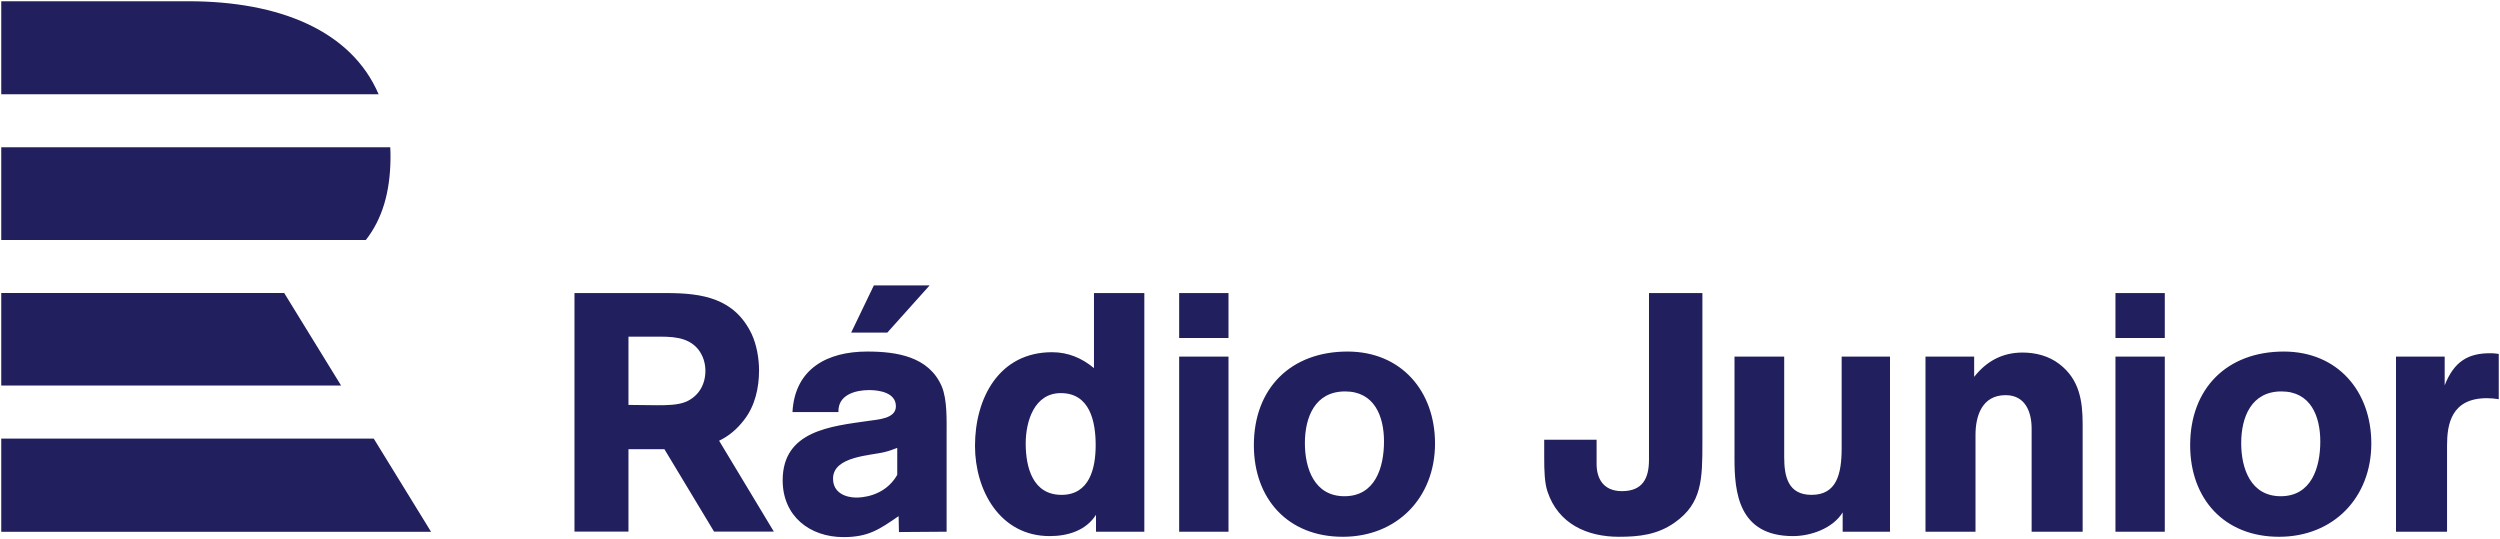
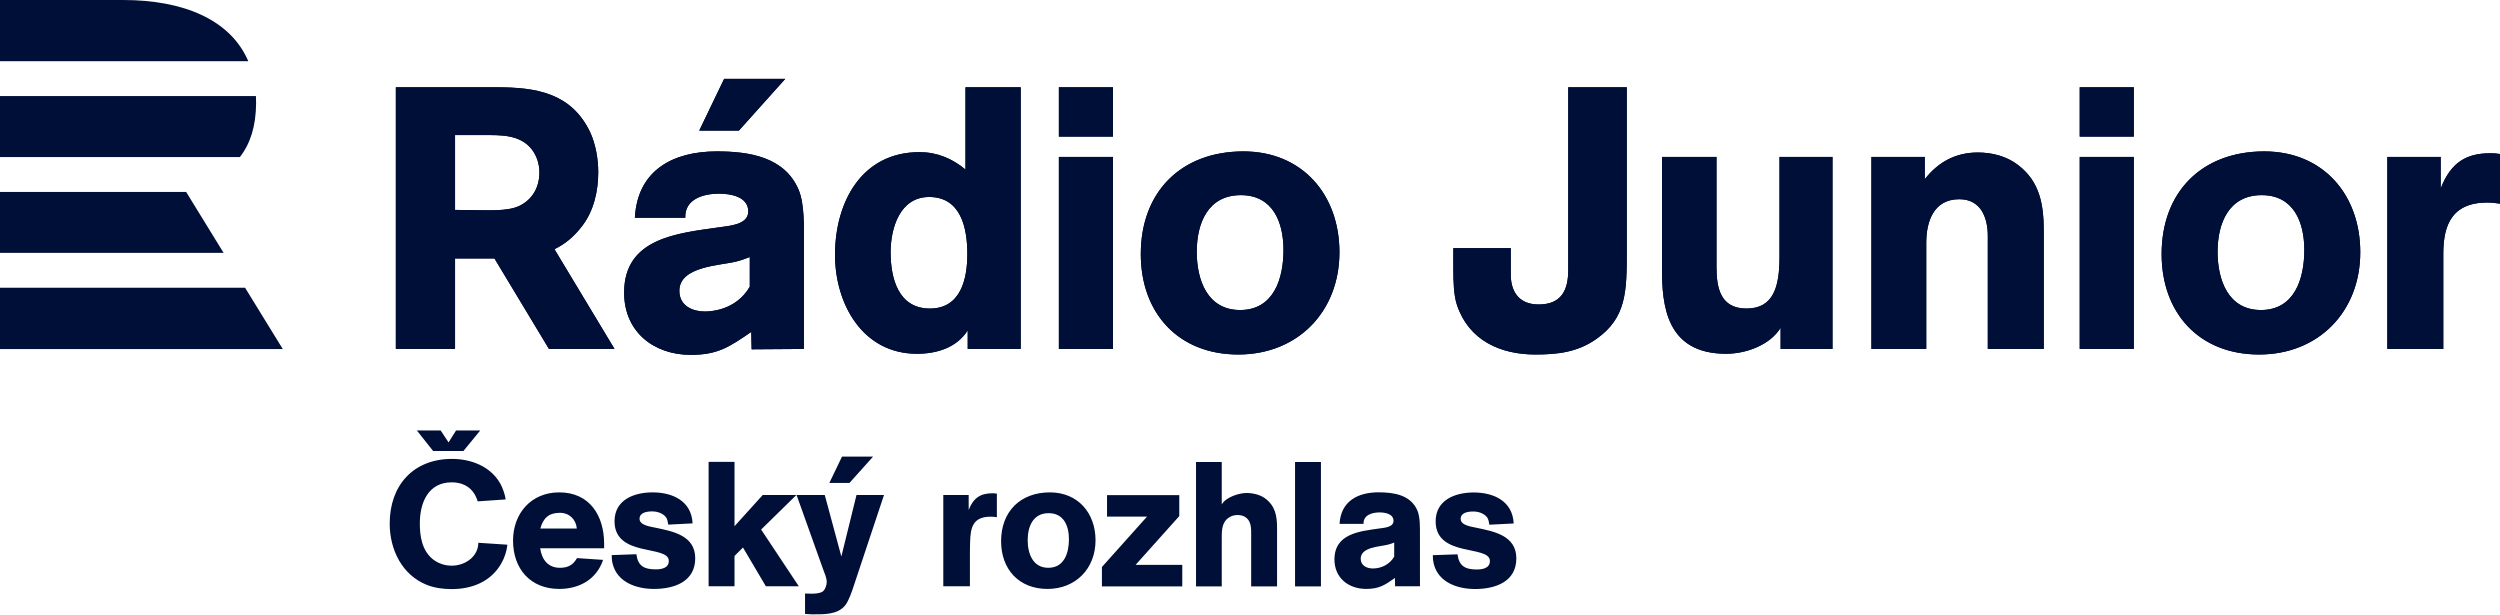
- <svg xmlns="http://www.w3.org/2000/svg" width="1000" height="215.341" id="svg3392" version="1.1">
-   <defs id="defs3394" />
-   <g id="layer1" transform="translate(192.1707,-251.4199)">
-     <g transform="matrix(8.019645,0,0,-8.019645,-3543.838,2096.36)" id="g3415">
-       <g transform="translate(417.9945,208.1763)" id="g3331">
-         <path id="path3333" style="fill:#211f5e;fill-opacity:1;fill-rule:nonzero;stroke:none" d="M 0,0 18.579,0 21.437,-4.647 0,-4.647 0,0 z m 0,7.261 0,-4.615 16.951,0 -2.838,4.615 -14.113,0 z m 18.185,2.646 -18.185,0 0,4.623 19.403,0 c 0.01,-0.182 0.014,-0.365 0.012,-0.552 -0.016,-1.72 -0.427,-3.046 -1.23,-4.071 m -8.855,11.907 -9.33,0 0,-4.639 18.822,0 c -1.36,3.17 -4.941,4.639 -9.492,4.639" />
-       </g>
-       <g transform="translate(455.0516,209.1153)" id="g3335">
-         <path id="path3337" style="fill:#211f5e;fill-opacity:1;fill-rule:nonzero;stroke:none" d="M 0,0 C 0.539,0.691 0.74,1.601 0.74,2.46 0.74,3.05 0.623,3.741 0.37,4.281 -0.488,6.067 -2.087,6.32 -3.888,6.32 l -4.578,0 0,-11.899 2.693,0 0,4.113 1.792,0 2.478,-4.113 2.982,0 -2.731,4.534 C -0.799,-0.827 -0.38,-0.5 0,0 m -1.936,2.444 c 0,-0.674 -0.32,-1.248 -0.942,-1.534 -0.404,-0.185 -1.027,-0.185 -1.465,-0.185 -0.471,0 -0.959,0.016 -1.43,0.016 l 0,3.405 1.296,0 c 0.774,0 1.649,0.033 2.188,-0.641 0.235,-0.303 0.353,-0.674 0.353,-1.061 m 11.184,4.259 -2.781,0 -1.132,-2.354 1.803,0 2.11,2.354 z M 7.633,-2.75 c -0.64,-1.113 -1.854,-1.13 -2.04,-1.13 -0.506,0 -1.163,0.219 -1.163,0.944 0,1.13 1.905,1.147 2.596,1.332 0.219,0.051 0.371,0.118 0.607,0.202 l 0,-1.348 z m 2.462,2.023 c 0,0.708 0.033,1.719 -0.236,2.377 C 9.218,3.167 7.583,3.403 6.133,3.403 4.16,3.403 2.525,2.56 2.407,0.385 l 2.293,0 c -0.034,0.86 0.843,1.096 1.534,1.096 0.523,0 1.332,-0.135 1.332,-0.809 0,-0.624 -0.911,-0.657 -1.349,-0.725 -1.888,-0.27 -4.299,-0.489 -4.299,-2.967 0,-1.787 1.349,-2.832 3.035,-2.832 1.247,0 1.787,0.387 2.748,1.045 l 0.017,-0.793 2.377,0.017 0,4.856 z m 9.862,-4.856 0,11.903 -2.512,0 0,-3.743 c -0.607,0.506 -1.298,0.793 -2.09,0.793 -2.647,0 -3.844,-2.293 -3.844,-4.67 0,-2.226 1.247,-4.502 3.726,-4.502 0.893,0 1.804,0.27 2.309,1.062 l 0,-0.843 2.411,0 z m -2.427,4.316 c 0,-1.146 -0.304,-2.478 -1.703,-2.478 -1.433,0 -1.787,1.366 -1.787,2.563 0,1.095 0.421,2.512 1.753,2.512 1.45,0 1.737,-1.417 1.737,-2.597 m 6.625,4.417 -2.461,0 0,-8.733 2.461,0 0,8.733 z m 0,3.17 -2.461,0 0,-2.242 2.461,0 0,2.242 z m 10.301,-7.502 c 0,2.613 -1.686,4.585 -4.366,4.585 -2.833,0 -4.67,-1.837 -4.67,-4.67 0,-2.68 1.702,-4.569 4.434,-4.569 2.714,0 4.602,1.956 4.602,4.654 m -2.545,0.101 c 0,-1.298 -0.439,-2.732 -1.973,-2.732 -1.5,0 -1.973,1.383 -1.973,2.647 0,1.299 0.506,2.58 2.007,2.58 1.466,0 1.939,-1.248 1.939,-2.495 m 13.217,7.401 0,-8.312 c 0,-0.91 -0.303,-1.568 -1.349,-1.568 -0.961,0 -1.264,0.675 -1.264,1.349 l 0,1.214 -2.613,0 0,-0.91 c 0,-0.607 0.016,-1.248 0.168,-1.686 0.54,-1.602 1.973,-2.243 3.558,-2.243 1.011,0 1.922,0.102 2.781,0.708 1.366,0.961 1.383,2.158 1.383,3.996 l 0,7.452 -2.664,0 z m 12.021,-11.903 0,8.733 -2.411,0 0,-4.552 c 0,-1.315 -0.253,-2.343 -1.501,-2.343 -1.18,0 -1.365,0.927 -1.365,1.888 l 0,5.007 -2.479,0 0,-5.091 c 0,-1.652 0.186,-3.861 2.917,-3.861 0.894,0 1.989,0.388 2.478,1.18 l 0,-0.961 2.361,0 z m 9.609,0 0,5.362 c 0,1.18 -0.168,2.242 -1.163,3.001 -0.522,0.404 -1.18,0.573 -1.837,0.573 -1.012,0 -1.804,-0.439 -2.411,-1.214 l 0,1.011 -2.428,0 0,-8.733 2.495,0 0,4.839 c 0,0.927 0.32,1.972 1.501,1.972 0.977,0 1.298,-0.826 1.298,-1.669 l 0,-5.142 2.545,0 z m 4.097,8.733 -2.461,0 0,-8.733 2.461,0 0,8.733 z m 0,3.17 -2.461,0 0,-2.242 2.461,0 0,2.242 z m 10.301,-7.502 c 0,2.613 -1.686,4.585 -4.366,4.585 -2.833,0 -4.67,-1.837 -4.67,-4.67 0,-2.68 1.703,-4.569 4.434,-4.569 2.714,0 4.602,1.956 4.602,4.654 m -2.545,0.101 c 0,-1.298 -0.439,-2.732 -1.973,-2.732 -1.5,0 -1.972,1.383 -1.972,2.647 0,1.299 0.505,2.58 2.006,2.58 1.467,0 1.939,-1.248 1.939,-2.495 m 6.204,4.231 -2.428,0 0,-8.733 2.546,0 0,4.299 c 0,1.046 0.202,2.361 1.989,2.361 0.219,0 0.354,-0.017 0.59,-0.051 l 0,2.259 c -0.219,0.034 -0.32,0.034 -0.438,0.034 -1.062,0 -1.787,-0.388 -2.259,-1.602 l 0,1.433 z" />
-       </g>
+ <svg xmlns="http://www.w3.org/2000/svg" version="1.1" id="svg2" xml:space="preserve" width="406.061" height="99.782" viewBox="0 0 406.061 99.782">
+   <defs id="defs6" />
+   <g id="g10" transform="matrix(1.333333,0,0,-1.333333,-75.59067,245.6693)">
+     <g id="g12" transform="translate(56.693,149.2)">
+       <path d="m 0,0 h 29.854 l 4.593,-7.467 H 0 Z M 0,11.667 V 4.252 h 27.237 l -4.56,7.415 z m 29.22,4.252 H 0 v 7.428 h 31.178 c 0.015,-0.291 0.023,-0.585 0.02,-0.886 -0.026,-2.764 -0.687,-4.895 -1.978,-6.542 M 14.991,35.052 H 0 v -7.453 h 30.245 c -2.185,5.092 -7.94,7.453 -15.254,7.453" style="fill:#000f37;fill-opacity:1;fill-rule:nonzero;stroke:none" id="path14" />
+     </g>
+     <g id="g16" transform="translate(127.587,156.695)">
+       <path d="m 0,0 c 1.443,1.85 1.983,4.287 1.983,6.589 0,1.58 -0.316,3.43 -0.991,4.875 -2.3,4.784 -6.582,5.461 -11.404,5.461 H -22.673 V -14.94 h 7.212 v 11.013 h 4.801 L -4.026,-14.94 H 3.96 L -3.354,-2.797 C -2.141,-2.216 -1.019,-1.34 0,0 Z m -5.184,6.544 c 0,-1.805 -0.857,-3.34 -2.525,-4.107 C -8.79,1.94 -10.458,1.94 -11.63,1.94 c -1.262,0 -2.569,0.045 -3.831,0.045 v 9.118 h 3.471 c 2.073,0 4.417,0.089 5.86,-1.716 0.631,-0.812 0.946,-1.805 0.946,-2.843 z M 24.765,17.95 h -7.447 l -3.031,-6.302 h 4.829 z M 20.442,-7.366 c -1.716,-2.979 -4.966,-3.025 -5.463,-3.025 -1.355,0 -3.115,0.587 -3.115,2.529 0,3.025 5.101,3.07 6.953,3.567 0.587,0.135 0.993,0.316 1.625,0.541 z m 6.592,5.418 c 0,1.897 0.09,4.606 -0.632,6.367 -1.716,4.063 -6.095,4.695 -9.978,4.695 -5.283,0 -9.662,-2.257 -9.978,-8.082 h 6.14 c -0.09,2.303 2.257,2.935 4.109,2.935 1.399,0 3.566,-0.361 3.566,-2.167 0,-1.671 -2.438,-1.761 -3.612,-1.942 -5.056,-0.722 -11.513,-1.309 -11.513,-7.946 0,-4.786 3.612,-7.585 8.127,-7.585 3.341,0 4.786,1.038 7.36,2.799 l 0.045,-2.122 6.366,0.045 z M 53.446,-14.951 V 16.925 H 46.719 V 6.902 c -1.625,1.354 -3.476,2.122 -5.598,2.122 -7.089,0 -10.295,-6.141 -10.295,-12.507 0,-5.959 3.341,-12.055 9.978,-12.055 2.393,0 4.832,0.723 6.186,2.845 v -2.258 z m -6.501,11.559 c 0,-3.071 -0.813,-6.637 -4.56,-6.637 -3.838,0 -4.786,3.657 -4.786,6.862 0,2.935 1.129,6.728 4.695,6.728 3.883,0 4.651,-3.793 4.651,-6.953 z M 64.688,8.437 h -6.592 v -23.388 h 6.592 z m 0,8.488 H 58.096 V 10.92 H 64.688 Z M 92.275,-3.167 c 0,6.999 -4.515,12.281 -11.694,12.281 -7.585,0 -12.506,-4.921 -12.506,-12.506 0,-7.179 4.56,-12.236 11.874,-12.236 7.269,0 12.326,5.237 12.326,12.461 z m -6.818,0.271 c 0,-3.476 -1.173,-7.314 -5.282,-7.314 -4.018,0 -5.283,3.702 -5.283,7.089 0,3.476 1.355,6.907 5.373,6.907 3.928,0 5.192,-3.341 5.192,-6.682 z m 34.689,19.821 V -5.334 c 0,-2.438 -0.813,-4.199 -3.612,-4.199 -2.574,0 -3.387,1.806 -3.387,3.612 v 3.251 h -6.998 v -2.438 c 0,-1.625 0.045,-3.341 0.452,-4.515 1.445,-4.289 5.282,-6.005 9.526,-6.005 2.709,0 5.147,0.271 7.45,1.896 3.657,2.574 3.702,5.779 3.702,10.701 v 19.956 z m 32.192,-31.876 V 8.437 h -6.457 V -3.754 c 0,-3.521 -0.677,-6.275 -4.018,-6.275 -3.161,0 -3.657,2.483 -3.657,5.056 v 13.41 h -6.638 V -5.198 c 0,-4.425 0.497,-10.34 7.811,-10.34 2.393,0 5.328,1.039 6.637,3.161 v -2.574 z m 25.735,0 v 14.358 c 0,3.16 -0.452,6.005 -3.116,8.037 -1.399,1.083 -3.16,1.535 -4.921,1.535 -2.709,0 -4.831,-1.174 -6.456,-3.251 v 2.709 h -6.502 v -23.388 h 6.682 v 12.958 c 0,2.484 0.858,5.283 4.019,5.283 2.618,0 3.476,-2.213 3.476,-4.47 v -13.771 z m 10.971,23.388 h -6.592 v -23.388 h 6.592 z m 0,8.488 h -6.592 v -6.005 h 6.592 z m 27.587,-20.092 c 0,6.999 -4.515,12.281 -11.694,12.281 -7.585,0 -12.507,-4.921 -12.507,-12.506 0,-7.179 4.56,-12.236 11.875,-12.236 7.269,0 12.326,5.237 12.326,12.461 z m -6.818,0.271 c 0,-3.476 -1.174,-7.314 -5.282,-7.314 -4.019,0 -5.283,3.702 -5.283,7.089 0,3.476 1.354,6.907 5.373,6.907 3.928,0 5.192,-3.341 5.192,-6.682 z m 16.615,11.333 h -6.502 v -23.388 h 6.818 v 11.514 c 0,2.799 0.542,6.32 5.328,6.32 0.587,0 0.948,-0.045 1.58,-0.135 v 6.05 c -0.587,0.09 -0.858,0.09 -1.174,0.09 -2.844,0 -4.786,-1.038 -6.05,-4.289 v 3.838" style="fill:#000f37;fill-opacity:1;fill-rule:nonzero;stroke:none" id="path18" />
+     </g>
+     <g id="g20" transform="translate(127.587,156.695)">
+       <path d="m 0,0 c 1.443,1.85 1.983,4.287 1.983,6.589 0,1.58 -0.316,3.43 -0.991,4.875 -2.3,4.784 -6.582,5.461 -11.404,5.461 H -22.673 V -14.94 h 7.212 v 11.013 h 4.801 L -4.026,-14.94 H 3.96 L -3.354,-2.797 C -2.141,-2.216 -1.019,-1.34 0,0 Z m -5.184,6.544 c 0,-1.805 -0.857,-3.34 -2.525,-4.107 C -8.79,1.94 -10.458,1.94 -11.63,1.94 c -1.262,0 -2.569,0.045 -3.831,0.045 v 9.118 h 3.471 c 2.073,0 4.417,0.089 5.86,-1.716 0.631,-0.812 0.946,-1.805 0.946,-2.843 z M 24.765,17.95 h -7.447 l -3.031,-6.302 h 4.829 z M 20.442,-7.366 c -1.716,-2.979 -4.966,-3.025 -5.463,-3.025 -1.355,0 -3.115,0.587 -3.115,2.529 0,3.025 5.101,3.07 6.953,3.567 0.587,0.135 0.993,0.316 1.625,0.541 z m 6.592,5.418 c 0,1.897 0.09,4.606 -0.632,6.367 -1.716,4.063 -6.095,4.695 -9.978,4.695 -5.283,0 -9.662,-2.257 -9.978,-8.082 h 6.14 c -0.09,2.303 2.257,2.935 4.109,2.935 1.399,0 3.566,-0.361 3.566,-2.167 0,-1.671 -2.438,-1.761 -3.612,-1.942 -5.056,-0.722 -11.513,-1.309 -11.513,-7.946 0,-4.786 3.612,-7.585 8.127,-7.585 3.341,0 4.786,1.038 7.36,2.799 l 0.045,-2.122 6.366,0.045 z M 53.446,-14.951 V 16.925 H 46.719 V 6.902 c -1.625,1.354 -3.476,2.122 -5.598,2.122 -7.089,0 -10.295,-6.141 -10.295,-12.507 0,-5.959 3.341,-12.055 9.978,-12.055 2.393,0 4.832,0.723 6.186,2.845 v -2.258 z m -6.501,11.559 c 0,-3.071 -0.813,-6.637 -4.56,-6.637 -3.838,0 -4.786,3.657 -4.786,6.862 0,2.935 1.129,6.728 4.695,6.728 3.883,0 4.651,-3.793 4.651,-6.953 z M 64.688,8.437 h -6.592 v -23.388 h 6.592 z m 0,8.488 H 58.096 V 10.92 H 64.688 Z M 92.275,-3.167 c 0,6.999 -4.515,12.281 -11.694,12.281 -7.585,0 -12.506,-4.921 -12.506,-12.506 0,-7.179 4.56,-12.236 11.874,-12.236 7.269,0 12.326,5.237 12.326,12.461 z m -6.818,0.271 c 0,-3.476 -1.173,-7.314 -5.282,-7.314 -4.018,0 -5.283,3.702 -5.283,7.089 0,3.476 1.355,6.907 5.373,6.907 3.928,0 5.192,-3.341 5.192,-6.682 z m 34.689,19.821 V -5.334 c 0,-2.438 -0.813,-4.199 -3.612,-4.199 -2.574,0 -3.387,1.806 -3.387,3.612 v 3.251 h -6.998 v -2.438 c 0,-1.625 0.045,-3.341 0.452,-4.515 1.445,-4.289 5.282,-6.005 9.526,-6.005 2.709,0 5.147,0.271 7.45,1.896 3.657,2.574 3.702,5.779 3.702,10.701 v 19.956 z m 32.192,-31.876 V 8.437 h -6.457 V -3.754 c 0,-3.521 -0.677,-6.275 -4.018,-6.275 -3.161,0 -3.657,2.483 -3.657,5.056 v 13.41 h -6.638 V -5.198 c 0,-4.425 0.497,-10.34 7.811,-10.34 2.393,0 5.328,1.039 6.637,3.161 v -2.574 z m 25.735,0 v 14.358 c 0,3.16 -0.452,6.005 -3.116,8.037 -1.399,1.083 -3.16,1.535 -4.921,1.535 -2.709,0 -4.831,-1.174 -6.456,-3.251 v 2.709 h -6.502 v -23.388 h 6.682 v 12.958 c 0,2.484 0.858,5.283 4.019,5.283 2.618,0 3.476,-2.213 3.476,-4.47 v -13.771 z m 10.971,23.388 h -6.592 v -23.388 h 6.592 z m 0,8.488 h -6.592 v -6.005 h 6.592 z m 27.587,-20.092 c 0,6.999 -4.515,12.281 -11.694,12.281 -7.585,0 -12.507,-4.921 -12.507,-12.506 0,-7.179 4.56,-12.236 11.875,-12.236 7.269,0 12.326,5.237 12.326,12.461 z m -6.818,0.271 c 0,-3.476 -1.174,-7.314 -5.282,-7.314 -4.019,0 -5.283,3.702 -5.283,7.089 0,3.476 1.354,6.907 5.373,6.907 3.928,0 5.192,-3.341 5.192,-6.682 z m 16.615,11.333 h -6.502 v -23.388 h 6.818 v 11.514 c 0,2.799 0.542,6.32 5.328,6.32 0.587,0 0.948,-0.045 1.58,-0.135 v 6.05 c -0.587,0.09 -0.858,0.09 -1.174,0.09 -2.844,0 -4.786,-1.038 -6.05,-4.289 v 3.838" style="fill:#000f37;fill-opacity:1;fill-rule:nonzero;stroke:none" id="path22" />
+     </g>
+     <g id="g24" transform="translate(113.144,129.308)">
+       <path d="m 0,0 h -3.686 l -1.982,2.503 h 2.9 l 0.958,-1.452 0.914,1.452 h 2.944 z m 73.765,-10.745 c 0,-1.653 -0.56,-3.478 -2.512,-3.478 -1.91,0 -2.513,1.761 -2.513,3.37 0,1.653 0.646,3.284 2.555,3.284 1.868,0 2.47,-1.588 2.47,-3.176 m 3.24,-0.129 c 0,3.326 -2.147,5.838 -5.559,5.838 -3.607,0 -5.946,-2.34 -5.946,-5.946 0,-3.414 2.169,-5.817 5.646,-5.817 3.455,0 5.859,2.49 5.859,5.925 m -12.02,2.812 v 2.875 c -0.192,0.022 -0.364,0.042 -0.558,0.042 -1.502,0 -2.34,-0.642 -2.875,-2.038 v 1.825 H 58.46 v -11.119 h 3.242 v 3.627 c 0,0.559 0,1.139 0.022,1.697 0.043,1.802 0.3,3.155 2.511,3.155 0.257,0 0.493,-0.022 0.75,-0.064 m -24.125,-8.415 -4.591,6.913 4.291,4.206 h -4.099 l -3.435,-3.799 v 7.834 h -3.155 v -15.154 h 3.155 v 3.693 l 1.03,1.031 2.791,-4.724 z m -12.619,3.413 c 0,2.792 -2.748,3.286 -4.895,3.735 -0.579,0.129 -1.888,0.279 -1.888,1.073 0,0.795 0.944,0.902 1.545,0.902 0.602,0 1.287,-0.215 1.674,-0.708 0.172,-0.215 0.236,-0.644 0.279,-0.903 l 2.963,0.152 c -0.129,2.724 -2.426,3.777 -4.873,3.777 -2.254,0 -4.636,-0.901 -4.636,-3.52 0,-4.443 6.611,-2.835 6.611,-4.831 0,-0.88 -0.901,-1.029 -1.589,-1.029 -1.416,0 -2.168,0.407 -2.361,1.847 l -3.005,-0.109 c 0,-0.364 0.021,-0.665 0.107,-1.029 0.559,-2.299 2.919,-3.092 5.045,-3.092 2.425,0 5.023,0.86 5.023,3.735 M 13.817,-9.437 H 9.373 c 0.344,1.267 1.031,1.911 2.384,1.911 1.137,0 1.952,-0.793 2.06,-1.911 m 3.326,-2.404 v 0.537 c 0,3.434 -1.76,6.268 -5.473,6.268 -3.413,0 -5.623,-2.555 -5.623,-5.881 0,-3.413 2.103,-5.882 5.623,-5.882 2.447,0 4.551,1.159 5.345,3.541 l -3.177,0.216 c -0.472,-0.839 -1.094,-1.181 -2.081,-1.181 -1.46,0 -2.212,1.009 -2.405,2.382 z m -11.783,0.43 -3.541,0.235 c -0.022,-1.717 -1.632,-2.789 -3.241,-2.789 -0.859,0 -1.675,0.278 -2.34,0.816 -1.288,1.074 -1.546,2.768 -1.546,4.336 0,2.51 1.009,5 3.886,5 1.18,0 2.232,-0.451 2.832,-1.524 0.13,-0.258 0.258,-0.516 0.323,-0.794 l 3.412,0.235 c -0.042,0.367 -0.15,0.689 -0.257,1.031 -0.901,2.683 -3.584,3.907 -6.268,3.907 -4.743,0 -7.598,-3.24 -7.598,-7.877 0,-3.178 1.503,-6.289 4.572,-7.491 0.944,-0.364 1.974,-0.492 2.984,-0.492 2.468,0 4.764,0.901 6.031,3.111 0.408,0.708 0.665,1.502 0.751,2.296 m 108.028,-1.455 c -0.535,-0.924 -1.545,-1.441 -2.598,-1.441 -0.73,0 -1.482,0.346 -1.482,1.183 0,1.438 2.298,1.459 3.306,1.717 0.258,0.064 0.516,0.149 0.774,0.258 z m 3.136,2.575 c 0,0.901 0.041,2.19 -0.302,3.027 -0.817,1.934 -2.899,2.235 -4.743,2.235 -2.513,0 -4.597,-1.074 -4.748,-3.845 h 2.922 c -0.043,1.095 1.073,1.396 1.953,1.396 0.666,0 1.698,-0.171 1.698,-1.031 0,-0.795 -1.16,-0.838 -1.719,-0.923 -2.404,-0.343 -5.475,-0.623 -5.475,-3.779 0,-2.254 1.717,-3.586 3.866,-3.586 1.587,0 2.275,0.473 3.5,1.332 l 0.021,-1.009 h 3.029 z m 11.743,-2.784 c 0,2.791 -2.746,3.285 -4.893,3.734 -0.58,0.13 -1.889,0.279 -1.889,1.073 0,0.794 0.944,0.902 1.545,0.902 0.602,0 1.287,-0.214 1.674,-0.708 0.17,-0.214 0.236,-0.644 0.279,-0.902 l 2.961,0.151 c -0.129,2.725 -2.423,3.777 -4.871,3.777 -2.254,0 -4.636,-0.901 -4.636,-3.519 0,-4.444 6.609,-2.834 6.609,-4.83 0,-0.88 -0.899,-1.032 -1.588,-1.032 -1.416,0 -2.168,0.409 -2.359,1.847 l -3.006,-0.106 c 0,-0.366 0.021,-0.666 0.107,-1.031 0.559,-2.298 2.918,-3.091 5.043,-3.091 2.426,0 5.024,0.859 5.024,3.735 m -23.803,-3.413 h -3.154 v 15.154 h 3.154 z m -8.5,0 v 6.224 c 0,0.708 0.043,1.568 -0.535,2.082 -0.303,0.28 -0.709,0.387 -1.117,0.387 -0.473,0 -0.858,-0.13 -1.225,-0.43 -0.752,-0.623 -0.707,-1.673 -0.707,-2.553 v -5.71 h -3.134 v 15.154 h 3.134 v -5.174 c 0.492,0.881 2.08,1.397 3.025,1.397 0.733,0 1.612,-0.195 2.211,-0.623 1.289,-0.923 1.502,-2.168 1.502,-3.65 v -7.104 z m -18.18,0 v 2.362 l 5.494,6.137 h -4.872 v 2.62 h 8.801 v -2.556 l -5.324,-5.944 h 5.689 v -2.619 z M 49.905,-0.68 h -3.784 l -1.54,-3.203 h 2.454 z m 1.33,-4.678 h -3.349 l -1.845,-7.492 -2.019,7.492 h -3.434 l 3.22,-9.014 c 0.171,-0.494 0.451,-1.053 0.451,-1.589 0,-0.365 -0.172,-0.901 -0.472,-1.139 -0.302,-0.235 -0.968,-0.278 -1.333,-0.278 -0.277,0 -0.556,0.021 -0.836,0.021 v -2.491 c 0.28,0 0.559,-0.043 0.836,-0.043 1.375,0 3.113,-0.086 4.057,1.096 0.452,0.579 0.818,1.695 1.052,2.403 l 3.672,11.034" style="fill:#000f37;fill-opacity:1;fill-rule:nonzero;stroke:none" id="path26" />
    </g>
  </g>
</svg>
